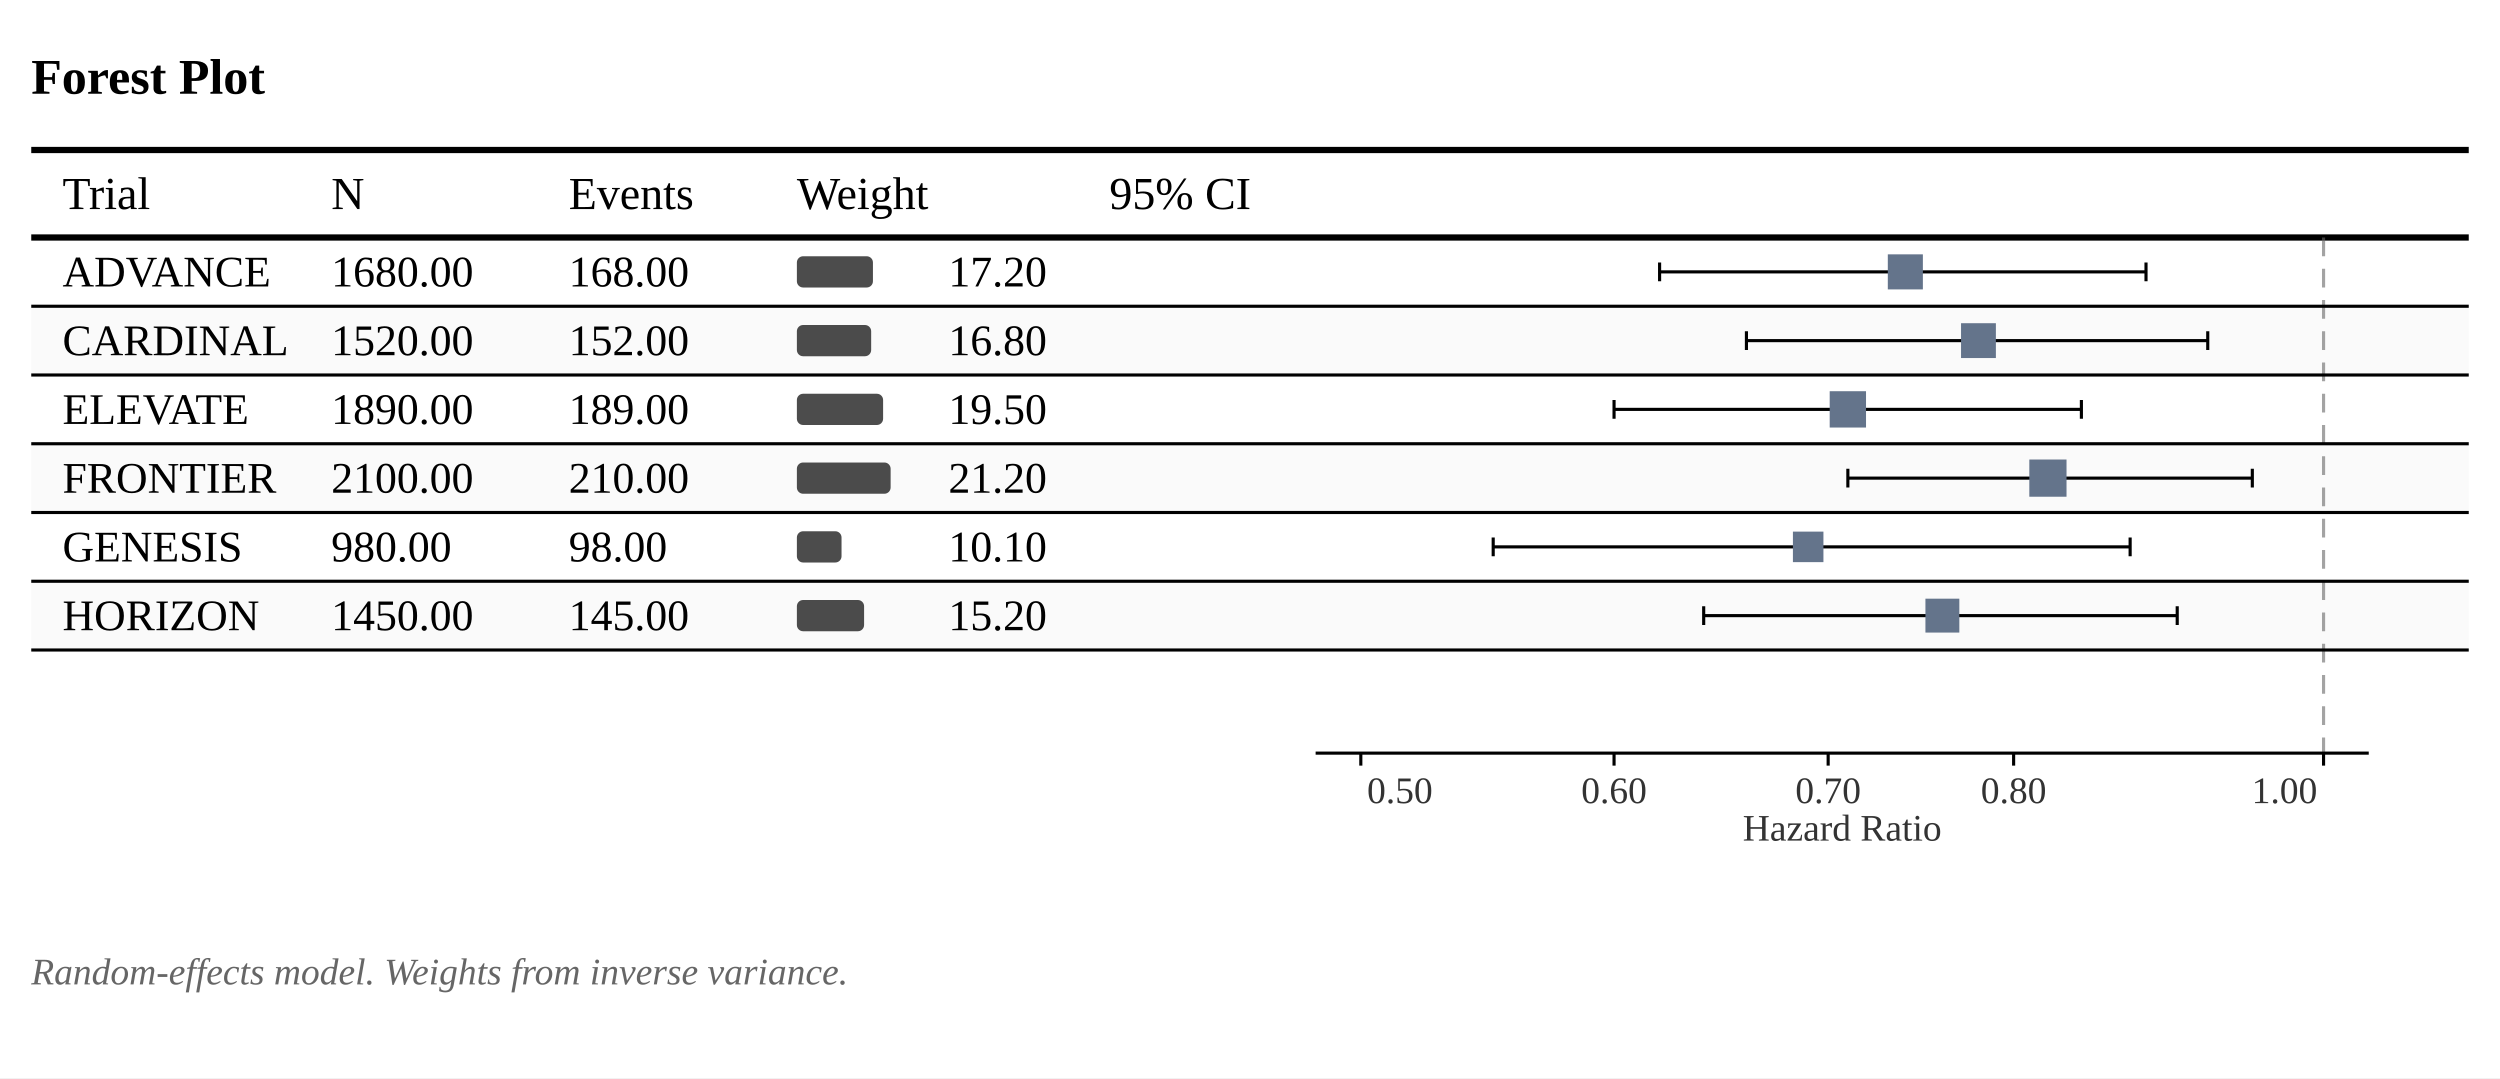
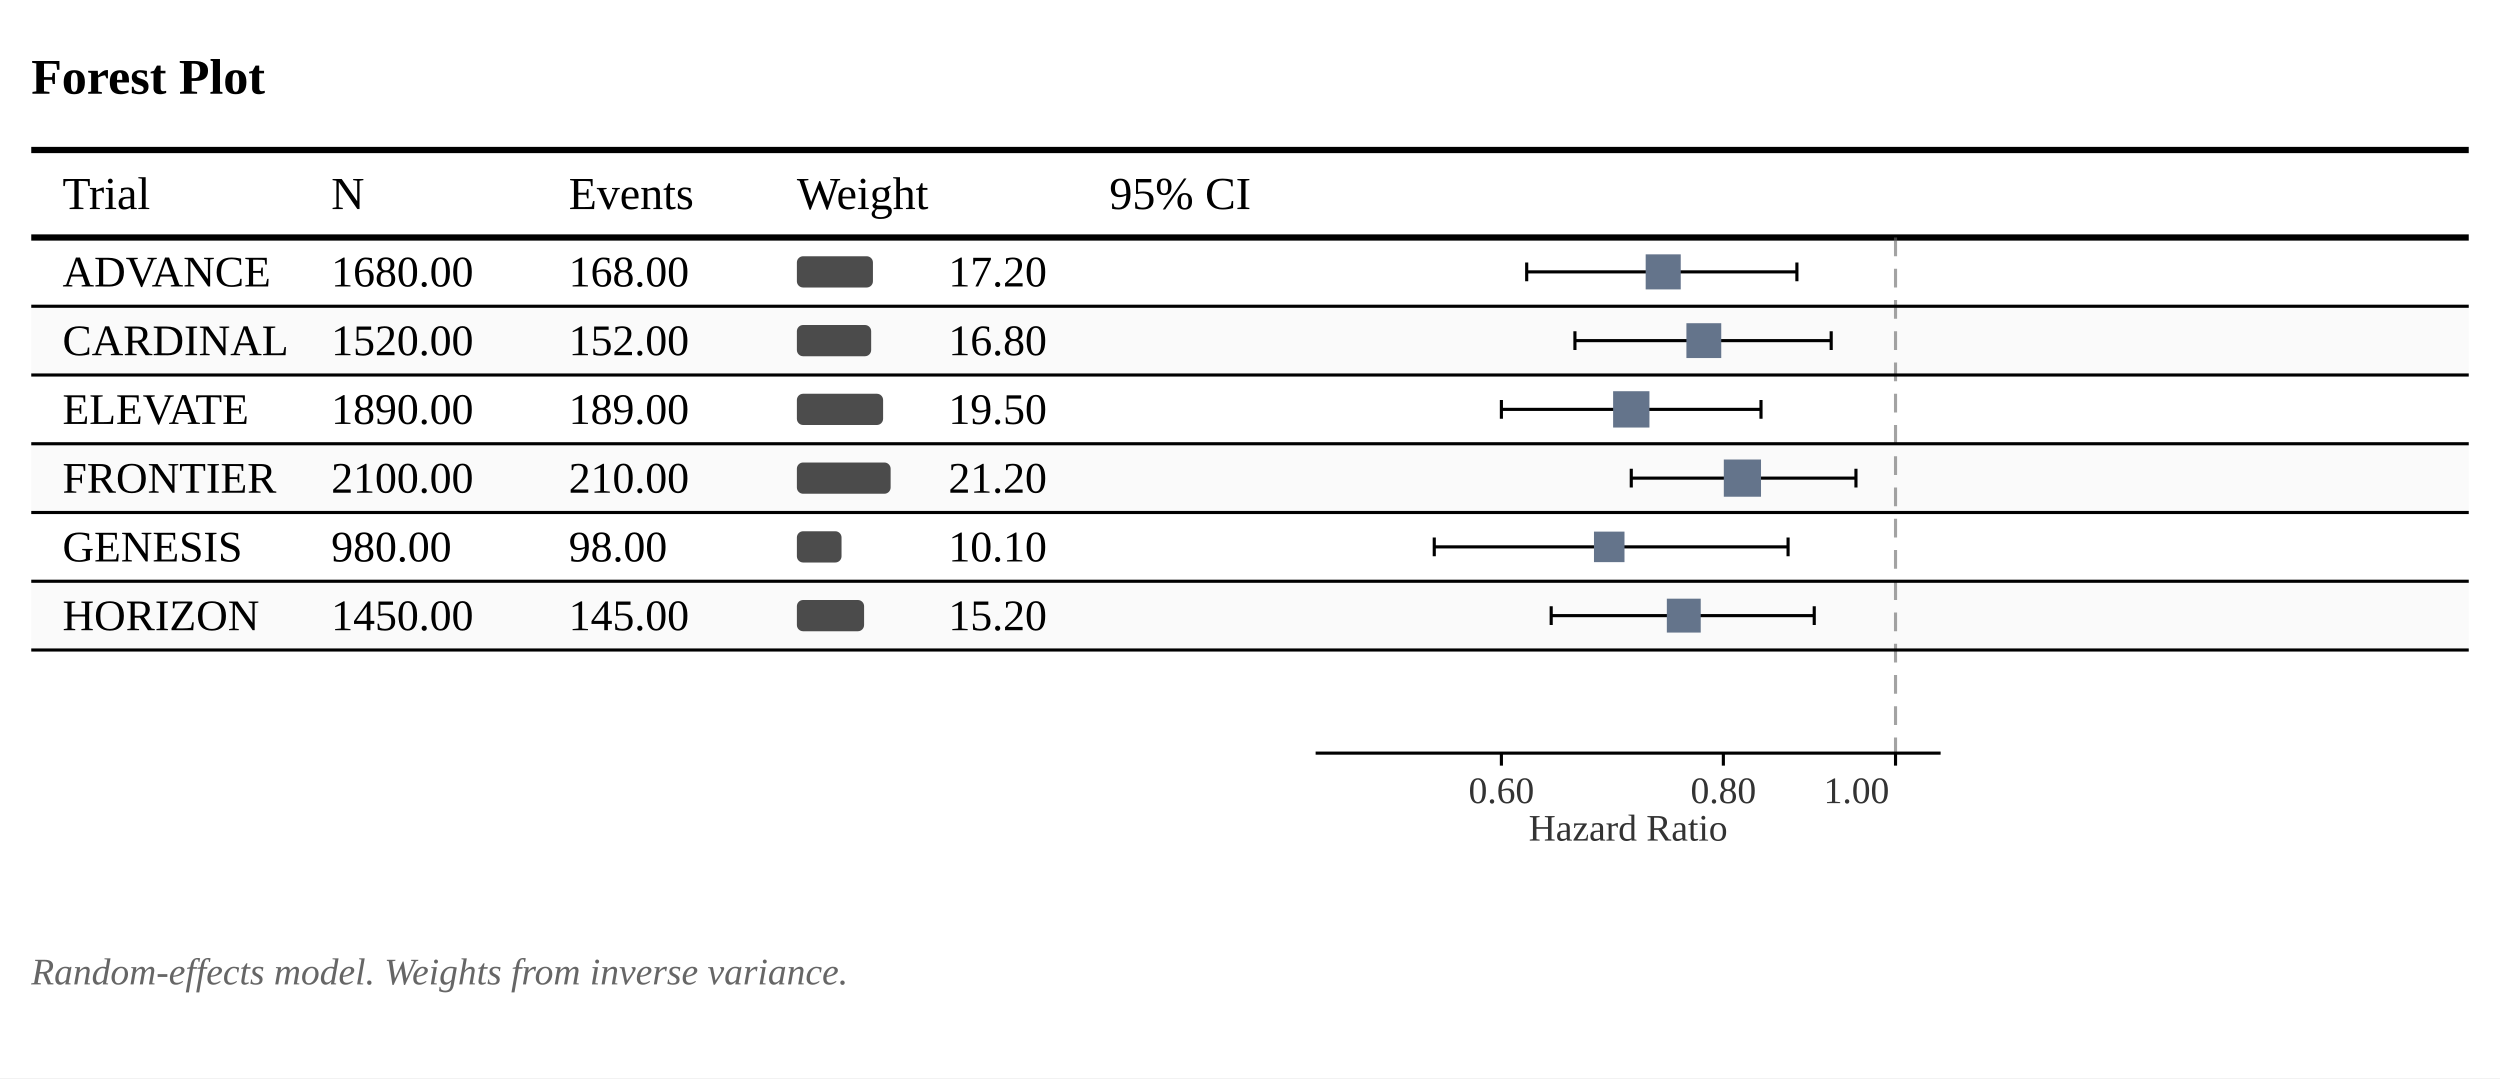
<svg xmlns="http://www.w3.org/2000/svg" width="800" height="345" viewBox="0 0 800 345">
  <rect width="100%" height="100%" fill="#ffffff" />
  <text x="10" y="30" font-family="Georgia, 'Times New Roman', serif" font-size="16px" font-weight="700" fill="#000000">Forest Plot</text>
  <line x1="10" x2="790" y1="48" y2="48" stroke="#000000" stroke-width="2" />
  <text x="20" y="66.9" font-family="Georgia, 'Times New Roman', serif" font-size="14.7px" font-weight="500" fill="#000000">Trial</text>
  <text x="106" y="66.9" font-family="Georgia, 'Times New Roman', serif" font-size="14.7px" font-weight="500" text-anchor="start" fill="#000000">N</text>
  <text x="182" y="66.9" font-family="Georgia, 'Times New Roman', serif" font-size="14.7px" font-weight="500" text-anchor="start" fill="#000000">Events</text>
  <text x="255" y="66.9" font-family="Georgia, 'Times New Roman', serif" font-size="14.7px" font-weight="500" text-anchor="start" fill="#000000">Weight</text>
  <text x="355" y="66.9" font-family="Georgia, 'Times New Roman', serif" font-size="14.7px" font-weight="500" text-anchor="start" fill="#000000">95% CI</text>
  <text x="431" y="66.9" font-family="Georgia, 'Times New Roman', serif" font-size="14.7px" font-weight="500" text-anchor="start" fill="#000000" />
  <line x1="10" x2="790" y1="76" y2="76" stroke="#000000" stroke-width="2" />
  <rect x="10" y="98" width="780" height="22" fill="#fafafa" />
  <rect x="10" y="142" width="780" height="22" fill="#fafafa" />
  <rect x="10" y="186" width="780" height="22" fill="#fafafa" />
-   <line x1="743.539" x2="743.539" y1="76" y2="241" stroke="#666666" stroke-width="1" stroke-opacity="0.6" stroke-dasharray="6,4" />
+   <line x1="606.569" x2="606.569" y1="76" y2="241" stroke="#666666" stroke-width="1" stroke-opacity="0.6" stroke-dasharray="6,4" />
  <g class="interval effect-0">
-     <line x1="531.07" x2="686.722" y1="87" y2="87" stroke="#000000" stroke-width="1" />
-     <line x1="531.07" x2="531.07" y1="84" y2="90" stroke="#000000" stroke-width="1" />
-     <line x1="686.722" x2="686.722" y1="84" y2="90" stroke="#000000" stroke-width="1" />
-     <rect x="604.099" y="81.39" width="11.221" height="11.221" fill="#64748b" />
+     <line x1="488.542" x2="575.007" y1="87" y2="87" stroke="#000000" stroke-width="1" />
+     <line x1="488.542" x2="488.542" y1="84" y2="90" stroke="#000000" stroke-width="1" />
+     <line x1="575.007" x2="575.007" y1="84" y2="90" stroke="#000000" stroke-width="1" />
+     <rect x="526.616" y="81.39" width="11.221" height="11.221" fill="#64748b" />
  </g>
  <g class="interval effect-0">
-     <line x1="558.858" x2="706.479" y1="109" y2="109" stroke="#000000" stroke-width="1" />
-     <line x1="558.858" x2="558.858" y1="106" y2="112" stroke="#000000" stroke-width="1" />
-     <line x1="706.479" x2="706.479" y1="106" y2="112" stroke="#000000" stroke-width="1" />
-     <rect x="627.533" y="103.426" width="11.148" height="11.148" fill="#64748b" />
+     <line x1="503.978" x2="585.982" y1="109" y2="109" stroke="#000000" stroke-width="1" />
+     <line x1="503.978" x2="503.978" y1="106" y2="112" stroke="#000000" stroke-width="1" />
+     <line x1="585.982" x2="585.982" y1="106" y2="112" stroke="#000000" stroke-width="1" />
+     <rect x="539.65" y="103.426" width="11.148" height="11.148" fill="#64748b" />
  </g>
  <g class="interval effect-0">
-     <line x1="516.496" x2="666.046" y1="131" y2="131" stroke="#000000" stroke-width="1" />
-     <line x1="516.496" x2="516.496" y1="128" y2="134" stroke="#000000" stroke-width="1" />
-     <line x1="666.046" x2="666.046" y1="128" y2="134" stroke="#000000" stroke-width="1" />
-     <rect x="585.503" y="125.188" width="11.624" height="11.624" fill="#64748b" />
+     <line x1="480.446" x2="563.521" y1="131" y2="131" stroke="#000000" stroke-width="1" />
+     <line x1="480.446" x2="480.446" y1="128" y2="134" stroke="#000000" stroke-width="1" />
+     <line x1="563.521" x2="563.521" y1="128" y2="134" stroke="#000000" stroke-width="1" />
+     <rect x="516.196" y="125.188" width="11.624" height="11.624" fill="#64748b" />
  </g>
  <g class="interval effect-0">
-     <line x1="591.315" x2="720.741" y1="153" y2="153" stroke="#000000" stroke-width="1" />
-     <line x1="591.315" x2="591.315" y1="150" y2="156" stroke="#000000" stroke-width="1" />
-     <line x1="720.741" x2="720.741" y1="150" y2="156" stroke="#000000" stroke-width="1" />
-     <rect x="649.382" y="147.047" width="11.907" height="11.907" fill="#64748b" />
+     <line x1="522.008" x2="593.905" y1="153" y2="153" stroke="#000000" stroke-width="1" />
+     <line x1="522.008" x2="522.008" y1="150" y2="156" stroke="#000000" stroke-width="1" />
+     <line x1="593.905" x2="593.905" y1="150" y2="156" stroke="#000000" stroke-width="1" />
+     <rect x="551.618" y="147.047" width="11.907" height="11.907" fill="#64748b" />
  </g>
  <g class="interval effect-0">
-     <line x1="477.823" x2="681.642" y1="175" y2="175" stroke="#000000" stroke-width="1" />
-     <line x1="477.823" x2="477.823" y1="172" y2="178" stroke="#000000" stroke-width="1" />
-     <line x1="681.642" x2="681.642" y1="172" y2="178" stroke="#000000" stroke-width="1" />
-     <rect x="573.732" y="170.116" width="9.767" height="9.767" fill="#64748b" />
+     <line x1="458.963" x2="572.185" y1="175" y2="175" stroke="#000000" stroke-width="1" />
+     <line x1="458.963" x2="458.963" y1="172" y2="178" stroke="#000000" stroke-width="1" />
+     <line x1="572.185" x2="572.185" y1="172" y2="178" stroke="#000000" stroke-width="1" />
+     <rect x="510.07" y="170.116" width="9.767" height="9.767" fill="#64748b" />
  </g>
  <g class="interval effect-0">
-     <line x1="545.181" x2="696.71" y1="197" y2="197" stroke="#000000" stroke-width="1" />
-     <line x1="545.181" x2="545.181" y1="194" y2="200" stroke="#000000" stroke-width="1" />
-     <line x1="696.71" x2="696.71" y1="194" y2="200" stroke="#000000" stroke-width="1" />
-     <rect x="616.138" y="191.576" width="10.848" height="10.848" fill="#64748b" />
+     <line x1="496.381" x2="580.556" y1="197" y2="197" stroke="#000000" stroke-width="1" />
+     <line x1="496.381" x2="496.381" y1="194" y2="200" stroke="#000000" stroke-width="1" />
+     <line x1="580.556" x2="580.556" y1="194" y2="200" stroke="#000000" stroke-width="1" />
+     <rect x="533.387" y="191.576" width="10.848" height="10.848" fill="#64748b" />
  </g>
  <g transform="translate(0, 241)">
-     <line x1="421" x2="758" y1="0" y2="0" stroke="#000000" stroke-width="1" />
-     <line x1="435.461" x2="435.461" y1="0" y2="4" stroke="#000000" stroke-width="1" />
-     <text x="437.461" y="16" text-anchor="start" font-family="Georgia, 'Times New Roman', serif" font-size="12px" fill="#333333">0.50</text>
-     <line x1="516.496" x2="516.496" y1="0" y2="4" stroke="#000000" stroke-width="1" />
-     <text x="516.496" y="16" text-anchor="middle" font-family="Georgia, 'Times New Roman', serif" font-size="12px" fill="#333333">0.60</text>
-     <line x1="585.01" x2="585.01" y1="0" y2="4" stroke="#000000" stroke-width="1" />
-     <text x="585.01" y="16" text-anchor="middle" font-family="Georgia, 'Times New Roman', serif" font-size="12px" fill="#333333">0.70</text>
-     <line x1="644.36" x2="644.36" y1="0" y2="4" stroke="#000000" stroke-width="1" />
-     <text x="644.36" y="16" text-anchor="middle" font-family="Georgia, 'Times New Roman', serif" font-size="12px" fill="#333333">0.80</text>
-     <line x1="743.539" x2="743.539" y1="0" y2="4" stroke="#000000" stroke-width="1" />
-     <text x="741.539" y="16" text-anchor="end" font-family="Georgia, 'Times New Roman', serif" font-size="12px" fill="#333333">1.00</text>
-     <text x="589.5" y="28" text-anchor="middle" font-family="Georgia, 'Times New Roman', serif" font-size="12px" font-weight="500" fill="#333333">Hazard Ratio</text>
+     <line x1="421" x2="621" y1="0" y2="0" stroke="#000000" stroke-width="1" />
+     <line x1="480.446" x2="480.446" y1="0" y2="4" stroke="#000000" stroke-width="1" />
+     <text x="480.446" y="16" text-anchor="middle" font-family="Georgia, 'Times New Roman', serif" font-size="12px" fill="#333333">0.60</text>
+     <line x1="551.475" x2="551.475" y1="0" y2="4" stroke="#000000" stroke-width="1" />
+     <text x="551.475" y="16" text-anchor="middle" font-family="Georgia, 'Times New Roman', serif" font-size="12px" fill="#333333">0.80</text>
+     <line x1="606.569" x2="606.569" y1="0" y2="4" stroke="#000000" stroke-width="1" />
+     <text x="604.569" y="16" text-anchor="end" font-family="Georgia, 'Times New Roman', serif" font-size="12px" fill="#333333">1.00</text>
+     <text x="521" y="28" text-anchor="middle" font-family="Georgia, 'Times New Roman', serif" font-size="12px" font-weight="500" fill="#333333">Hazard Ratio</text>
  </g>
  <text x="20" y="91.667" font-family="Georgia, 'Times New Roman', serif" font-size="14px" font-weight="400" font-style="normal" fill="#000000">ADVANCE</text>
  <text x="106" y="91.667" font-family="Georgia, 'Times New Roman', serif" font-size="14px" font-weight="400" font-style="normal" text-anchor="start" fill="#000000">1680.00</text>
  <text x="182" y="91.667" font-family="Georgia, 'Times New Roman', serif" font-size="14px" font-weight="400" font-style="normal" text-anchor="start" fill="#000000">168.00</text>
  <rect x="255" y="82" width="24.34" height="10" fill="#000000" opacity="0.7" rx="2" />
  <text x="335" y="91.667" font-family="Georgia, 'Times New Roman', serif" font-size="14px" text-anchor="end" fill="#000000">17.20</text>
  <text x="355" y="91.667" font-family="Georgia, 'Times New Roman', serif" font-size="14px" font-weight="400" font-style="normal" text-anchor="start" fill="#000000" />
  <line x1="10" x2="790" y1="98" y2="98" stroke="#000000" stroke-width="1" />
  <text x="20" y="113.667" font-family="Georgia, 'Times New Roman', serif" font-size="14px" font-weight="400" font-style="normal" fill="#000000">CARDINAL</text>
  <text x="106" y="113.667" font-family="Georgia, 'Times New Roman', serif" font-size="14px" font-weight="400" font-style="normal" text-anchor="start" fill="#000000">1520.00</text>
  <text x="182" y="113.667" font-family="Georgia, 'Times New Roman', serif" font-size="14px" font-weight="400" font-style="normal" text-anchor="start" fill="#000000">152.00</text>
  <rect x="255" y="104" width="23.774" height="10" fill="#000000" opacity="0.7" rx="2" />
  <text x="335" y="113.667" font-family="Georgia, 'Times New Roman', serif" font-size="14px" text-anchor="end" fill="#000000">16.80</text>
  <text x="355" y="113.667" font-family="Georgia, 'Times New Roman', serif" font-size="14px" font-weight="400" font-style="normal" text-anchor="start" fill="#000000" />
  <line x1="10" x2="790" y1="120" y2="120" stroke="#000000" stroke-width="1" />
  <text x="20" y="135.667" font-family="Georgia, 'Times New Roman', serif" font-size="14px" font-weight="400" font-style="normal" fill="#000000">ELEVATE</text>
  <text x="106" y="135.667" font-family="Georgia, 'Times New Roman', serif" font-size="14px" font-weight="400" font-style="normal" text-anchor="start" fill="#000000">1890.00</text>
  <text x="182" y="135.667" font-family="Georgia, 'Times New Roman', serif" font-size="14px" font-weight="400" font-style="normal" text-anchor="start" fill="#000000">189.00</text>
  <rect x="255" y="126" width="27.594" height="10" fill="#000000" opacity="0.7" rx="2" />
  <text x="335" y="135.667" font-family="Georgia, 'Times New Roman', serif" font-size="14px" text-anchor="end" fill="#000000">19.50</text>
  <text x="355" y="135.667" font-family="Georgia, 'Times New Roman', serif" font-size="14px" font-weight="400" font-style="normal" text-anchor="start" fill="#000000" />
  <line x1="10" x2="790" y1="142" y2="142" stroke="#000000" stroke-width="1" />
  <text x="20" y="157.667" font-family="Georgia, 'Times New Roman', serif" font-size="14px" font-weight="400" font-style="normal" fill="#000000">FRONTIER</text>
  <text x="106" y="157.667" font-family="Georgia, 'Times New Roman', serif" font-size="14px" font-weight="400" font-style="normal" text-anchor="start" fill="#000000">2100.00</text>
  <text x="182" y="157.667" font-family="Georgia, 'Times New Roman', serif" font-size="14px" font-weight="400" font-style="normal" text-anchor="start" fill="#000000">210.00</text>
  <rect x="255" y="148" width="30" height="10" fill="#000000" opacity="0.7" rx="2" />
  <text x="335" y="157.667" font-family="Georgia, 'Times New Roman', serif" font-size="14px" text-anchor="end" fill="#000000">21.20</text>
  <text x="355" y="157.667" font-family="Georgia, 'Times New Roman', serif" font-size="14px" font-weight="400" font-style="normal" text-anchor="start" fill="#000000" />
  <line x1="10" x2="790" y1="164" y2="164" stroke="#000000" stroke-width="1" />
  <text x="20" y="179.667" font-family="Georgia, 'Times New Roman', serif" font-size="14px" font-weight="400" font-style="normal" fill="#000000">GENESIS</text>
  <text x="106" y="179.667" font-family="Georgia, 'Times New Roman', serif" font-size="14px" font-weight="400" font-style="normal" text-anchor="start" fill="#000000">980.00</text>
  <text x="182" y="179.667" font-family="Georgia, 'Times New Roman', serif" font-size="14px" font-weight="400" font-style="normal" text-anchor="start" fill="#000000">98.00</text>
  <rect x="255" y="170" width="14.292" height="10" fill="#000000" opacity="0.7" rx="2" />
  <text x="335" y="179.667" font-family="Georgia, 'Times New Roman', serif" font-size="14px" text-anchor="end" fill="#000000">10.10</text>
  <text x="355" y="179.667" font-family="Georgia, 'Times New Roman', serif" font-size="14px" font-weight="400" font-style="normal" text-anchor="start" fill="#000000" />
  <line x1="10" x2="790" y1="186" y2="186" stroke="#000000" stroke-width="1" />
  <text x="20" y="201.667" font-family="Georgia, 'Times New Roman', serif" font-size="14px" font-weight="400" font-style="normal" fill="#000000">HORIZON</text>
  <text x="106" y="201.667" font-family="Georgia, 'Times New Roman', serif" font-size="14px" font-weight="400" font-style="normal" text-anchor="start" fill="#000000">1450.00</text>
  <text x="182" y="201.667" font-family="Georgia, 'Times New Roman', serif" font-size="14px" font-weight="400" font-style="normal" text-anchor="start" fill="#000000">145.00</text>
  <rect x="255" y="192" width="21.509" height="10" fill="#000000" opacity="0.7" rx="2" />
  <text x="335" y="201.667" font-family="Georgia, 'Times New Roman', serif" font-size="14px" text-anchor="end" fill="#000000">15.20</text>
  <text x="355" y="201.667" font-family="Georgia, 'Times New Roman', serif" font-size="14px" font-weight="400" font-style="normal" text-anchor="start" fill="#000000" />
  <line x1="10" x2="790" y1="208" y2="208" stroke="#000000" stroke-width="1" />
  <text x="10" y="315" font-family="Georgia, 'Times New Roman', serif" font-size="12px" font-style="italic" fill="#666666">Random-effects model. Weights from inverse variance.</text>
</svg>
